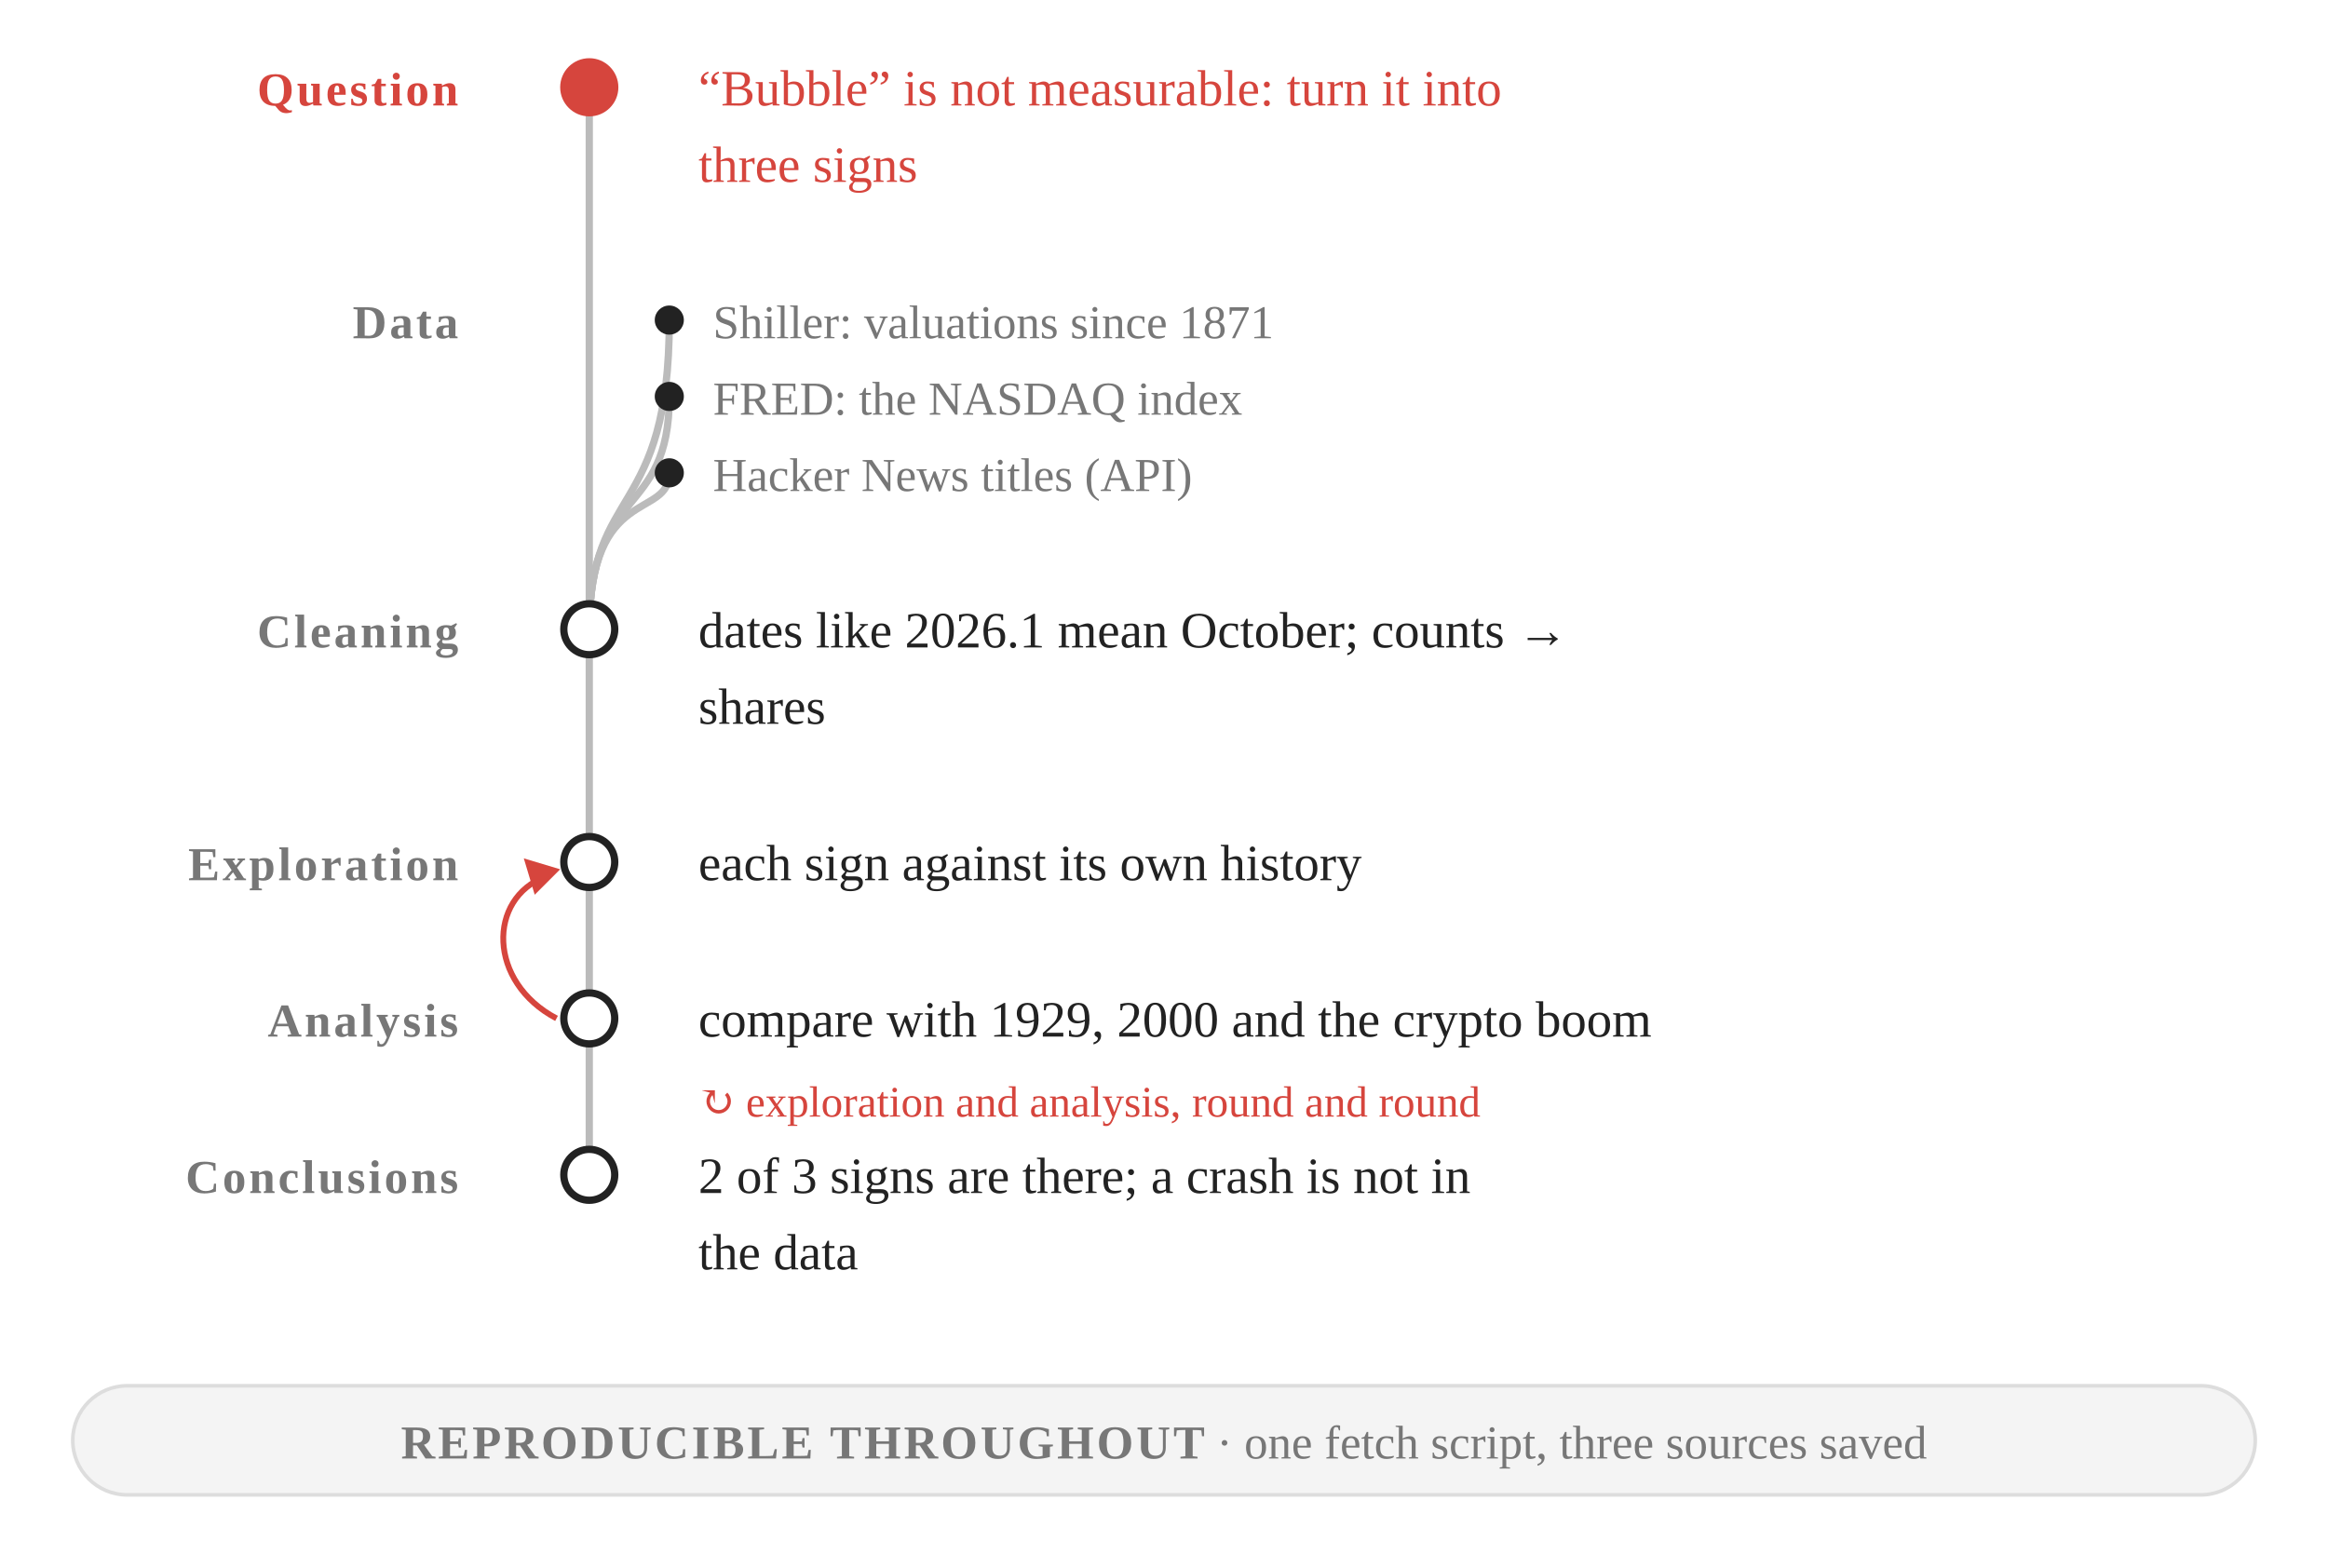
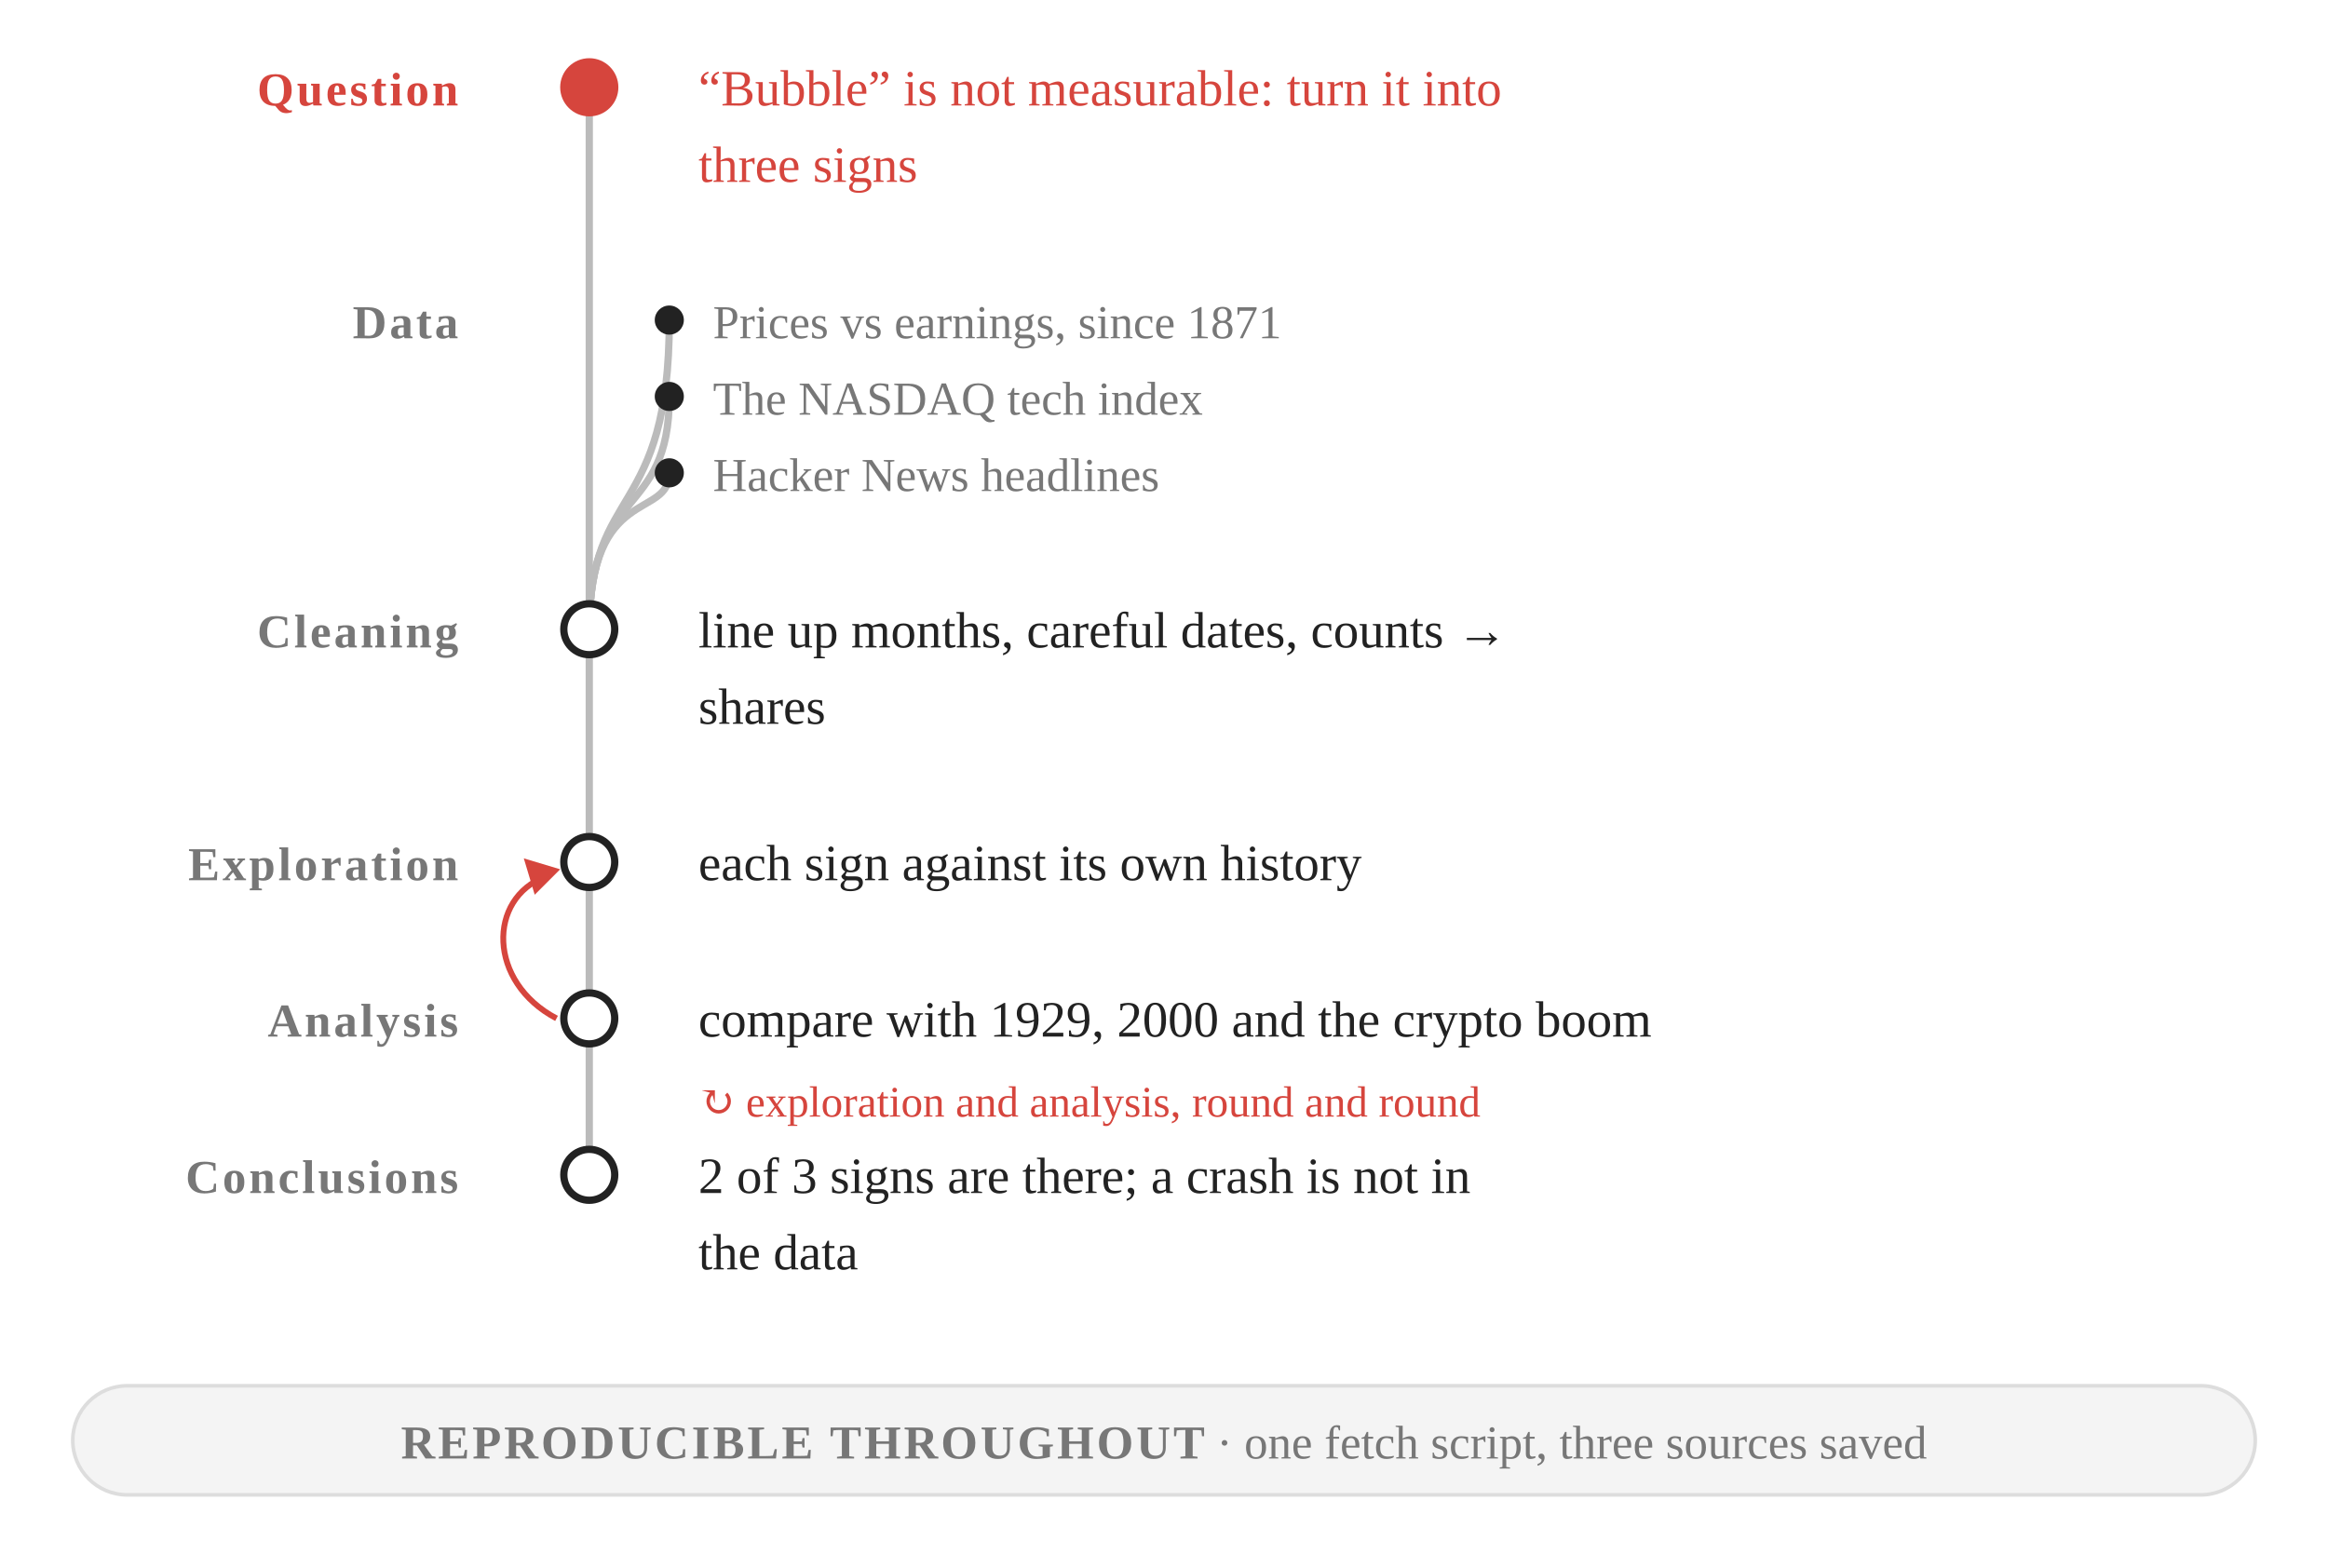
<svg xmlns="http://www.w3.org/2000/svg" class="lc lc-tall" viewBox="0 0 640 431" role="img">
  <style>
.lc text{font-family:var(--font-sans,'IBM Plex Sans',system-ui,sans-serif);fill:var(--c-text,#222)}
.lc .step{font-size:13px;font-weight:600;letter-spacing:.06em;text-transform:uppercase;fill:var(--c-muted,#777)}
.lc .note{font-size:14px}
.lc .src{font-size:13px;fill:var(--c-muted,#777)}
.lc text.hot{fill:var(--c-accent,#d6453d)}
.lc .line{stroke:var(--c-faint,#bbb);stroke-width:2;fill:none}
.lc .node{fill:var(--c-bg,#fff);stroke:var(--c-text,#222);stroke-width:2}
.lc .node.hot{fill:var(--c-accent,#d6453d);stroke:var(--c-accent,#d6453d)}
.lc .dot{fill:var(--c-text,#222)}
.lc .band{fill:var(--c-tint,#f4f4f4);stroke:var(--c-line,#ddd)}
.lc .bandtext{font-size:13px;fill:var(--c-muted,#777)}
.lc .bandtext tspan.head{font-weight:600;letter-spacing:.06em}
.lc .loop{stroke:var(--c-accent,#d6453d);stroke-width:1.6;fill:none}
.lc .looptip{fill:var(--c-accent,#d6453d)}
.lc text.loopnote{font-size:12px;fill:var(--c-accent,#d6453d)}
</style>
  <path class="line" d="M162,24 V323" />
  <text class="step hot" x="126" y="29" text-anchor="end">Question</text>
  <circle class="node hot" cx="162" cy="24" r="7" />
  <text class="note hot" x="192" y="29">“Bubble” is not measurable: turn it into</text>
  <text class="note hot" x="192" y="50">three signs</text>
  <text class="step" x="126" y="93" text-anchor="end">Data</text>
  <path class="line" d="M184,88 C184,143 162,133 162,173" />
  <circle class="dot" cx="184" cy="88" r="4" />
-   <text class="src" x="196" y="93">Shiller: valuations since 1871</text>
+   <text class="src" x="196" y="93">Prices vs earnings, since 1871</text>
  <path class="line" d="M184,109 C184,143 162,133 162,173" />
  <circle class="dot" cx="184" cy="109" r="4" />
-   <text class="src" x="196" y="114">FRED: the NASDAQ index</text>
+   <text class="src" x="196" y="114">The NASDAQ tech index</text>
  <path class="line" d="M184,130 C184,143 162,133 162,173" />
  <circle class="dot" cx="184" cy="130" r="4" />
-   <text class="src" x="196" y="135">Hacker News titles (API)</text>
+   <text class="src" x="196" y="135">Hacker News headlines</text>
  <text class="step" x="126" y="178" text-anchor="end">Cleaning</text>
  <circle class="node" cx="162" cy="173" r="7" />
-   <text class="note" x="192" y="178">dates like 2026.1 mean October; counts →</text>
+   <text class="note" x="192" y="178">line up months, careful dates, counts →</text>
  <text class="note" x="192" y="199">shares</text>
  <text class="step" x="126" y="242" text-anchor="end">Exploration</text>
  <circle class="node" cx="162" cy="237" r="7" />
  <text class="note" x="192" y="242">each sign against its own history</text>
  <text class="step" x="126" y="285" text-anchor="end">Analysis</text>
  <circle class="node" cx="162" cy="280" r="7" />
  <text class="note" x="192" y="285">compare with 1929, 2000 and the crypto boom</text>
  <text class="step" x="126" y="328" text-anchor="end">Conclusions</text>
  <circle class="node" cx="162" cy="323" r="7" />
  <text class="note" x="192" y="328">2 of 3 signs are there; a crash is not in</text>
  <text class="note" x="192" y="349">the data</text>
  <path class="loop" d="M153,280 C134,270 134,247 150,241" />
  <path class="looptip" d="M154,239 L144,236 L147,246 Z" />
  <text class="loopnote" x="192" y="307">↻ exploration and analysis, round and round</text>
  <rect class="band" x="20" y="381" width="600" height="30" rx="15" />
  <text class="bandtext" x="320.0" y="401" text-anchor="middle">
    <tspan class="head">REPRODUCIBLE THROUGHOUT</tspan>  ·  one fetch script, three sources saved</text>
</svg>
